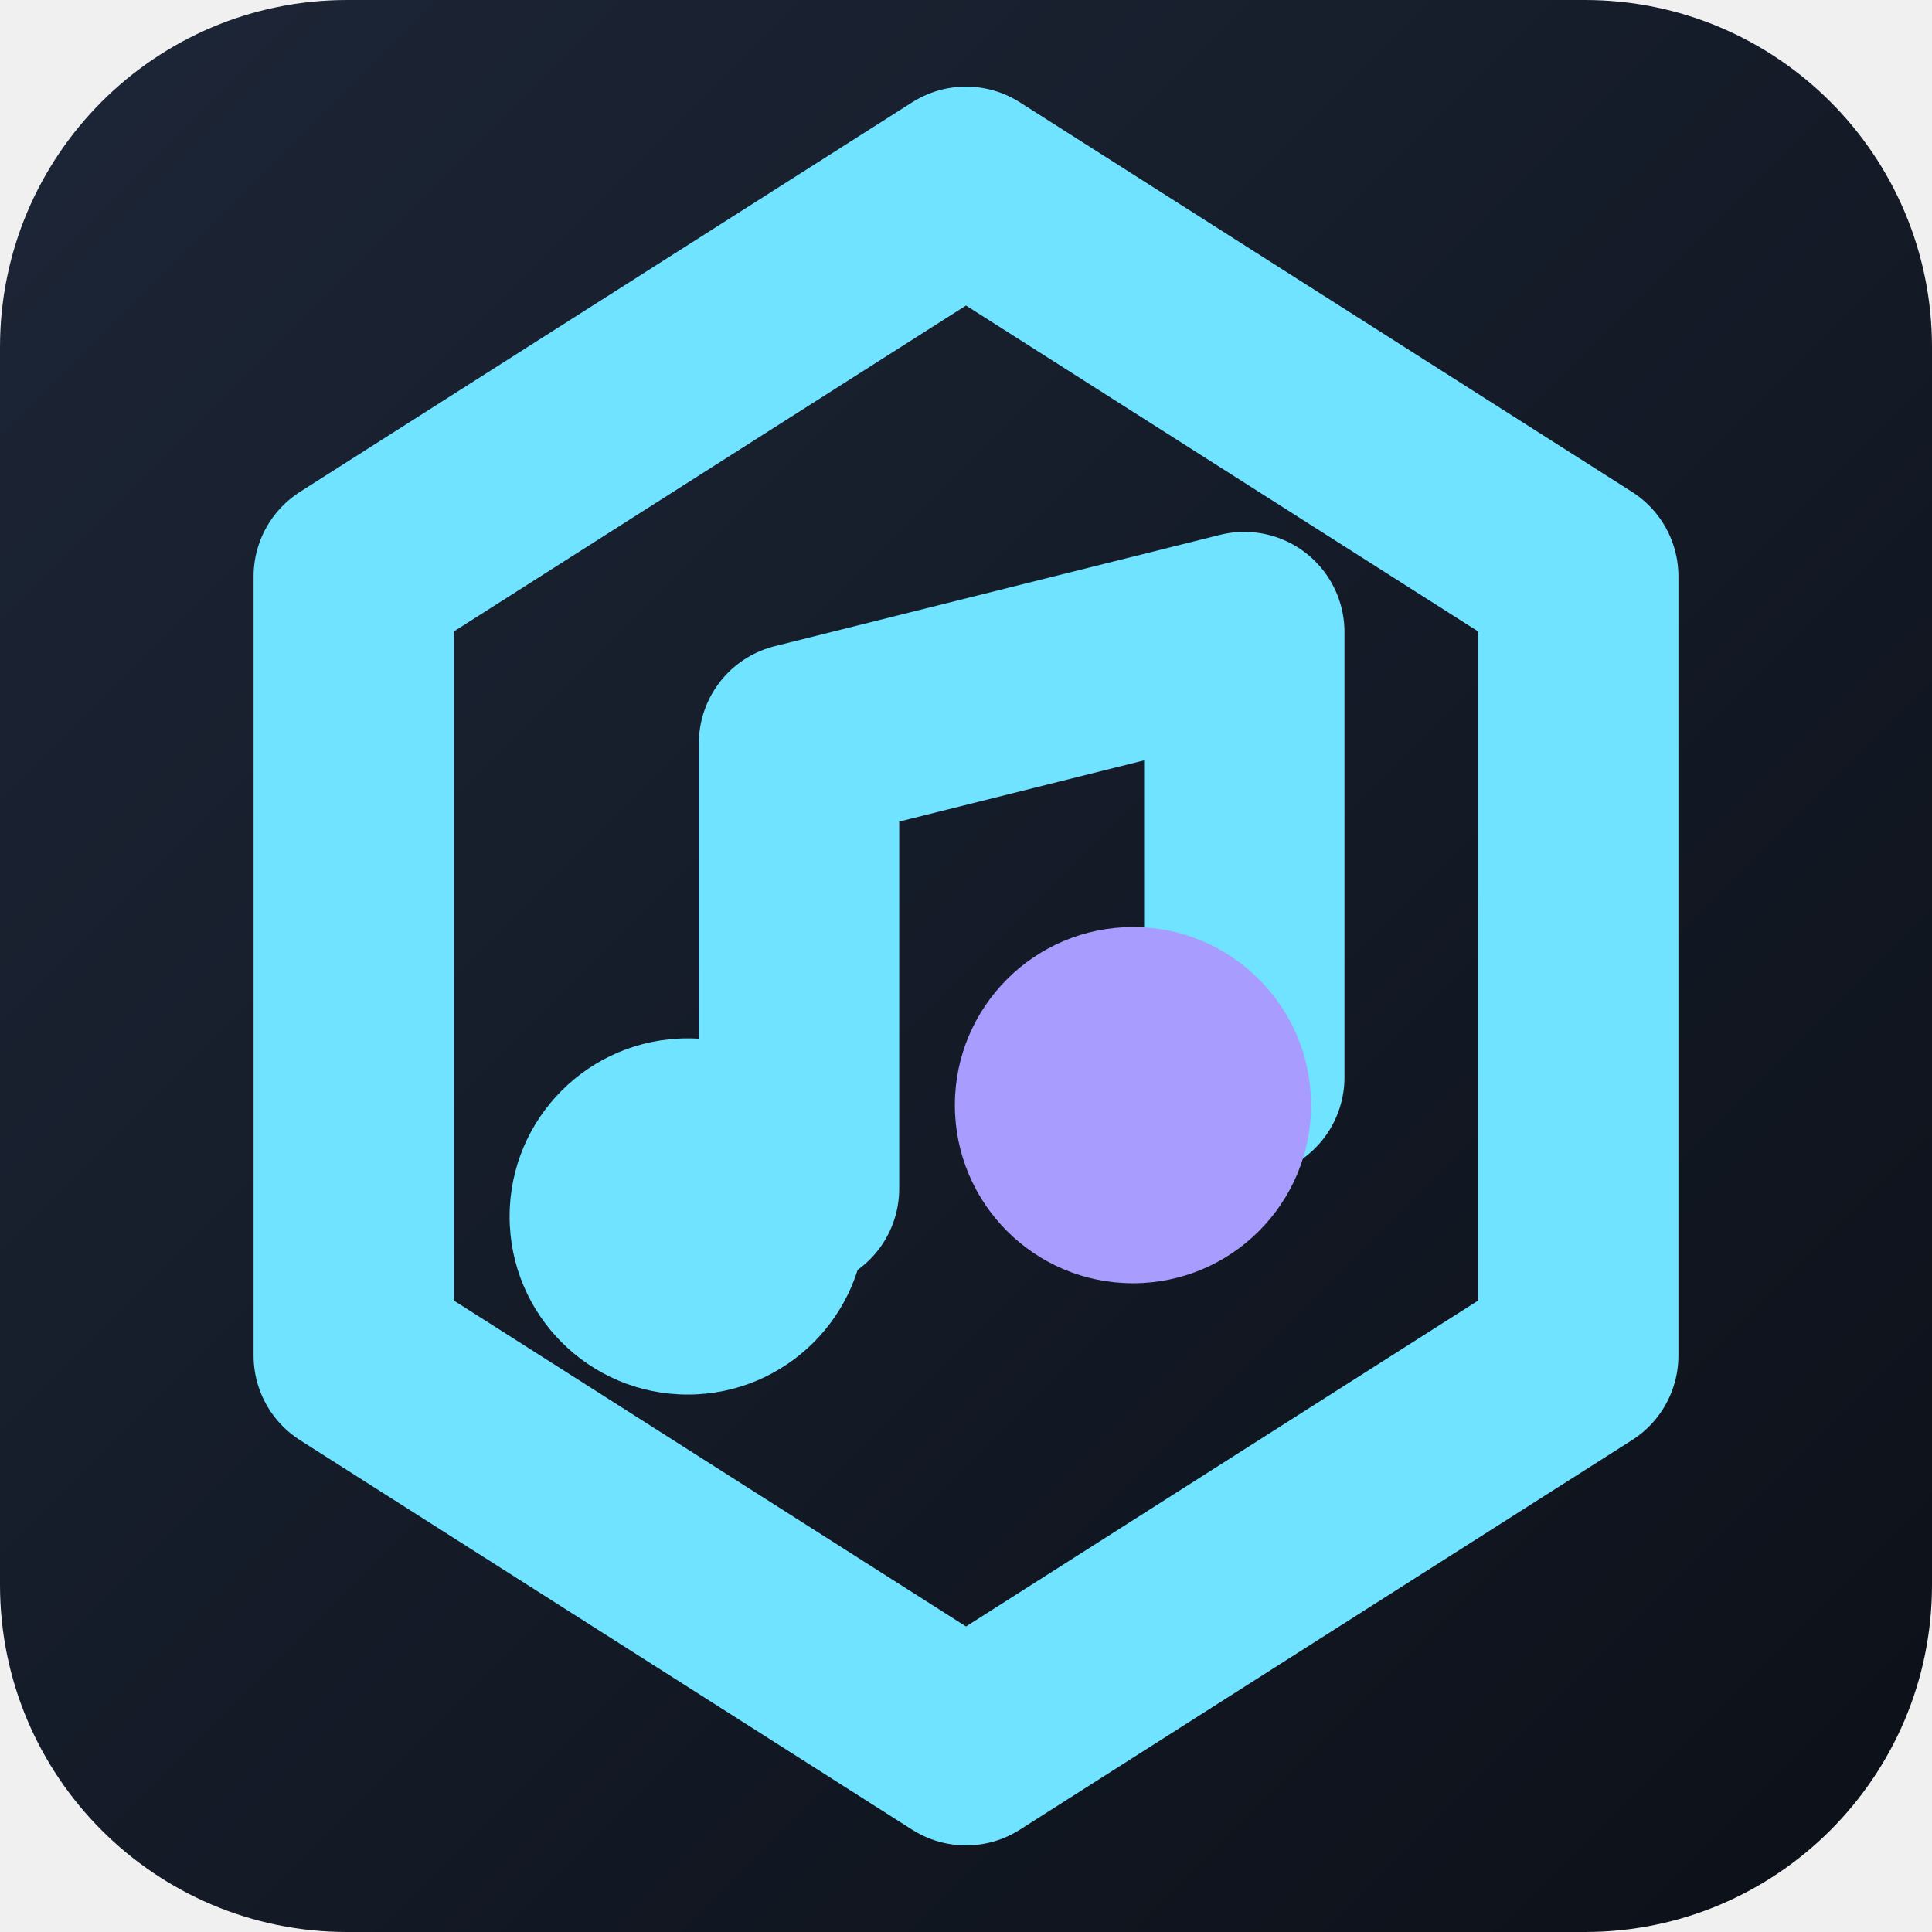
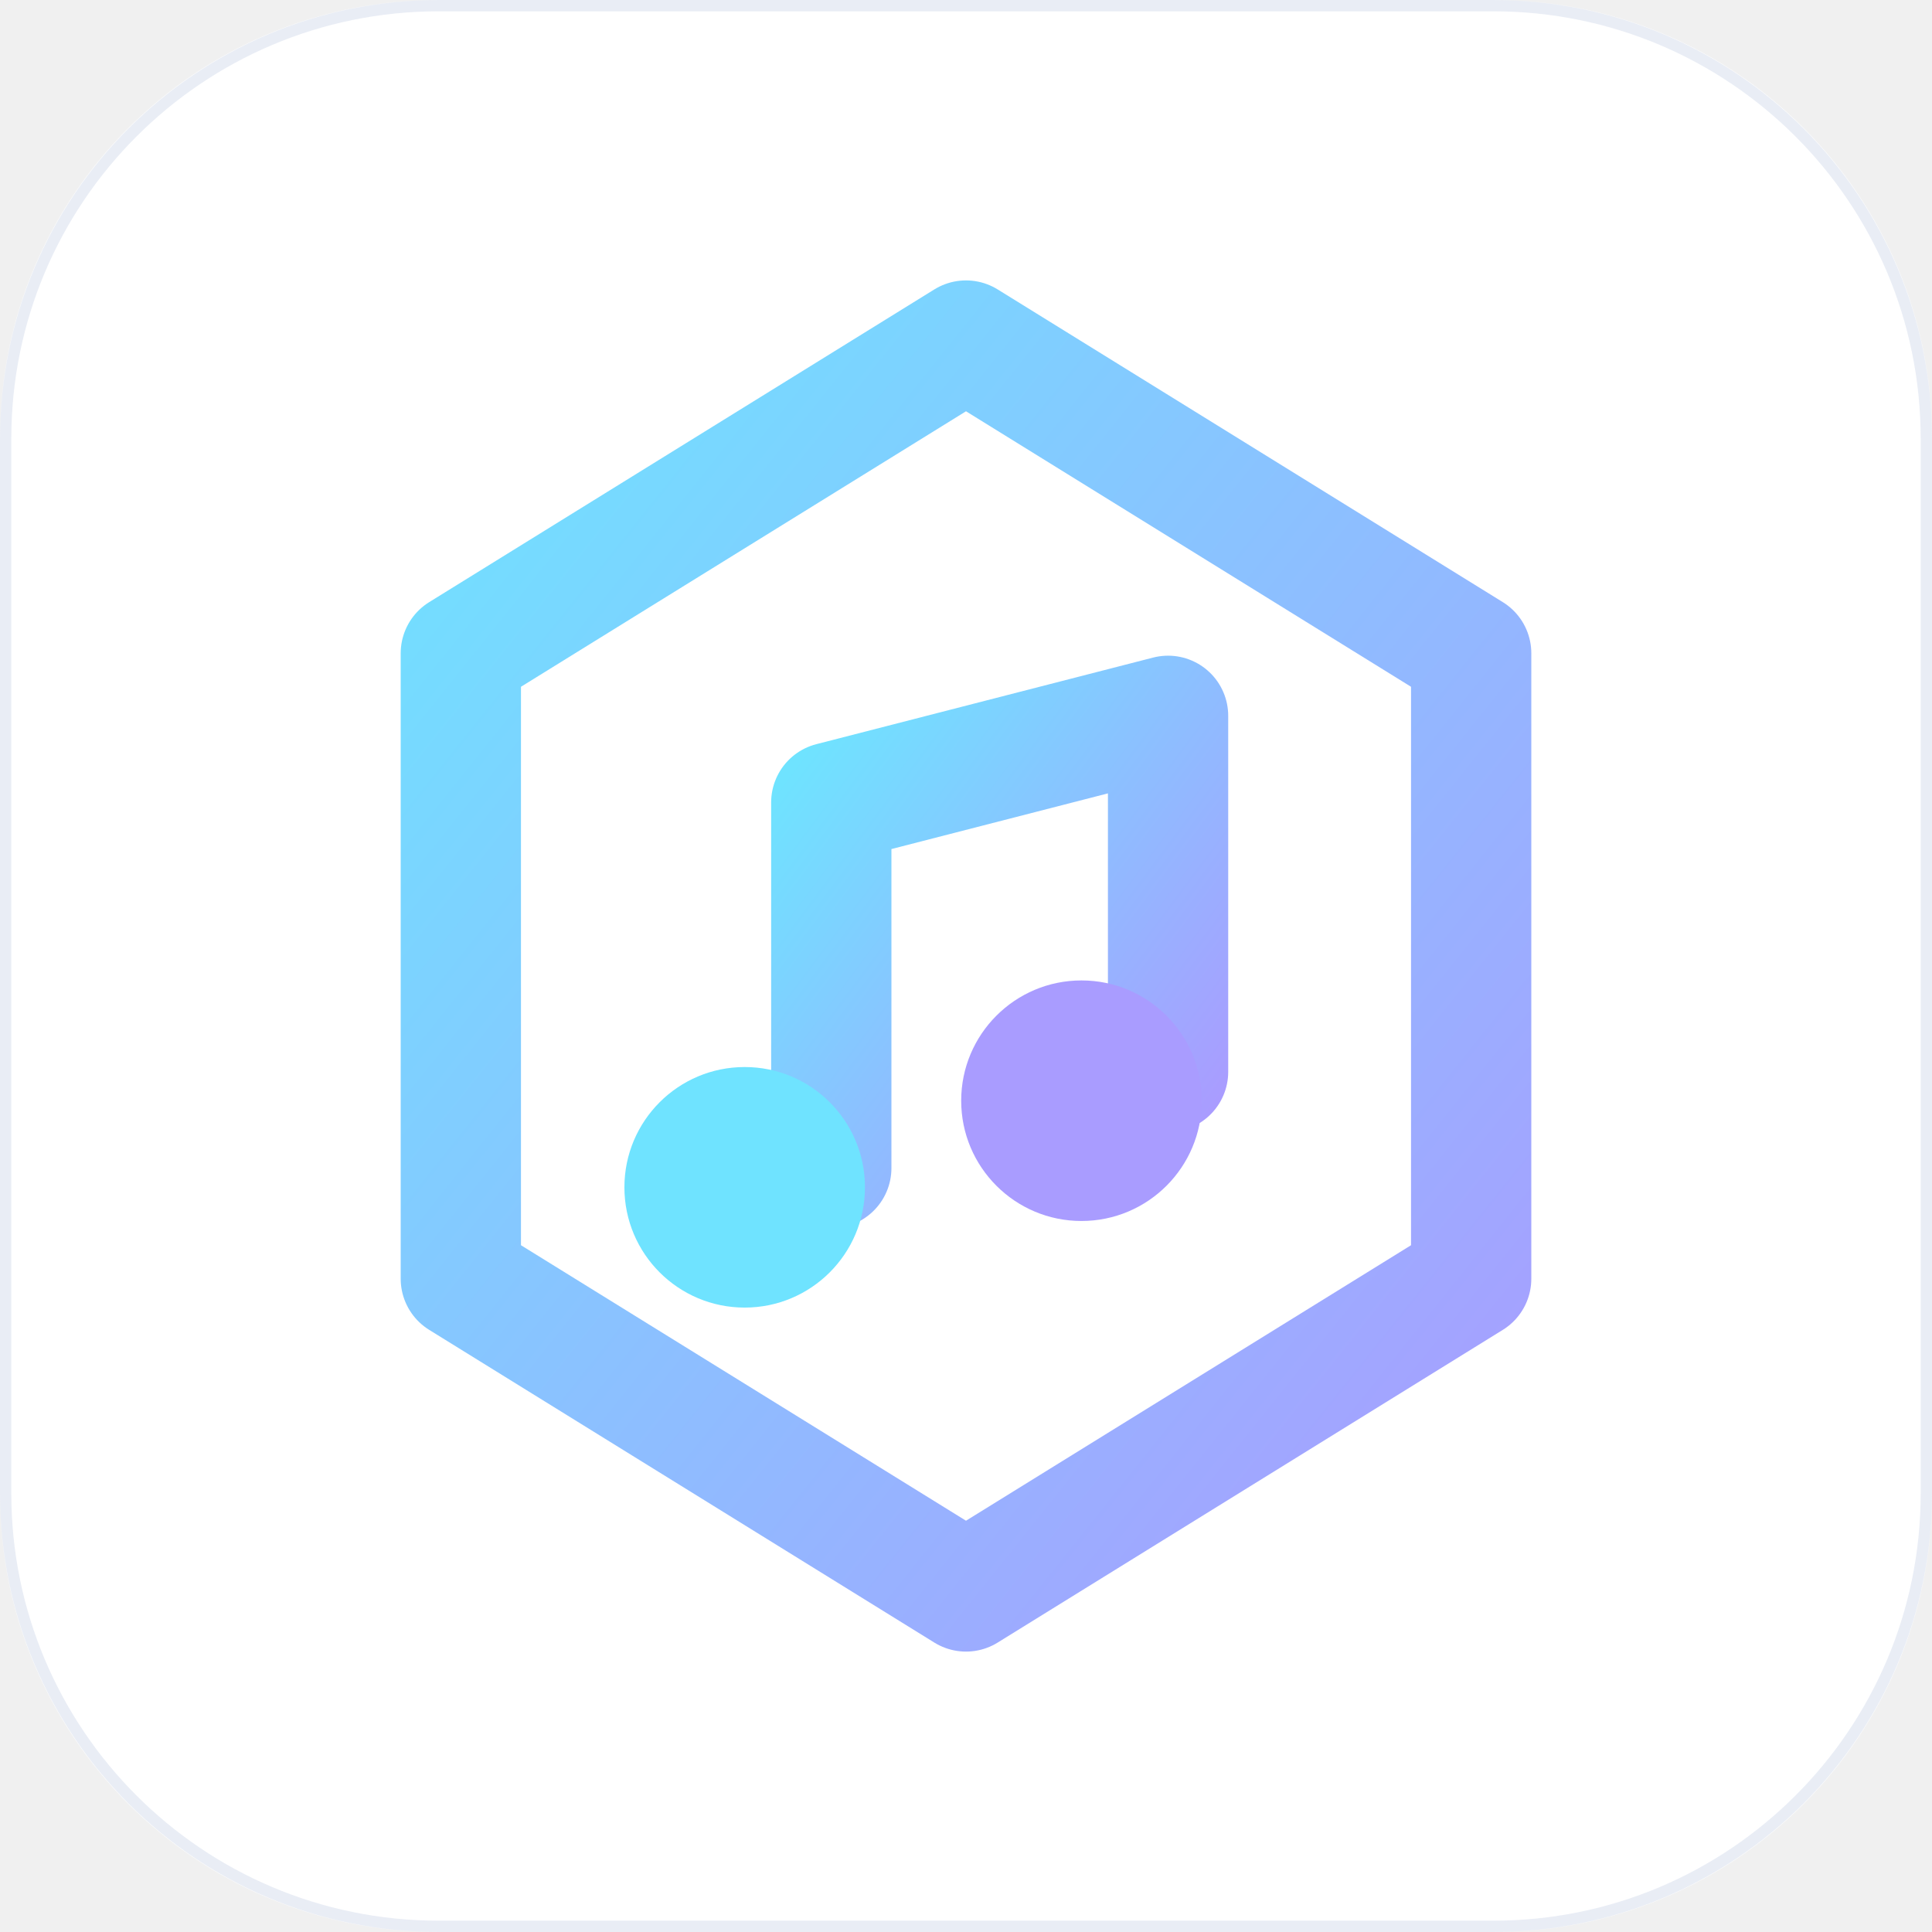
- <svg xmlns="http://www.w3.org/2000/svg" width="1024" height="1024" viewBox="0 0 1024 1024" fill="none">
+ <svg xmlns="http://www.w3.org/2000/svg" width="1024" height="1024" viewBox="0 0 1024 1024">
  <defs>
-     <linearGradient id="bgGrad" x1="0" y1="0" x2="1024" y2="1024" gradientUnits="userSpaceOnUse">
-       <stop offset="0" stop-color="#1d2637" />
-       <stop offset="1" stop-color="#0c1018" />
-     </linearGradient>
-     <linearGradient id="inkGrad" x1="190" y1="100" x2="830" y2="920" gradientUnits="userSpaceOnUse">
+     <linearGradient id="inkGrad" x1="0" y1="0" x2="1" y2="1">
      <stop offset="0" stop-color="#6fe3ff" />
      <stop offset="1" stop-color="#a99cff" />
    </linearGradient>
  </defs>
-   <rect width="1024" height="1024" rx="184" fill="url(#bgGrad)" />
-   <g transform="translate(512 512) scale(29.5) translate(-16 -16)" stroke="url(#inkGrad)" stroke-width="3.6" stroke-linecap="round" stroke-linejoin="round" fill="none">
-     <path d="M16 2l11 7v14l-11 7l-11 -7V9z" />
-     <path d="M13 20V12l8-2v8" />
+   <rect x="0" y="0" width="1024" height="1024" rx="232" fill="#ffffff" />
+   <rect x="3" y="3" width="1018" height="1018" rx="229.5" fill="none" stroke="#1e4696" stroke-opacity="0.10" stroke-width="6" />
+   <g transform="translate(512 512) scale(25.5) translate(-16 -16)" stroke="url(#inkGrad)" stroke-width="2.5" stroke-linejoin="round" fill="none">
+     <path d="M16 3l10.5 6.5v13L16 29 5.5 22.5v-13z" />
+     <path d="M13.2 20.2v-7.6l7-1.8v7.4" stroke-linecap="round" />
  </g>
-   <g transform="translate(512 512) scale(29.5) translate(-16 -16)">
-     <circle cx="11" cy="20.5" r="3.2" fill="#6fe3ff" />
-     <circle cx="19" cy="18.5" r="3.2" fill="#a99cff" />
+   <g transform="translate(512 512) scale(25.5) translate(-16 -16)">
+     <circle cx="11.4" cy="20.6" r="2.5" fill="#6fe3ff" />
+     <circle cx="18.4" cy="18.8" r="2.5" fill="#a99cff" />
  </g>
</svg>
